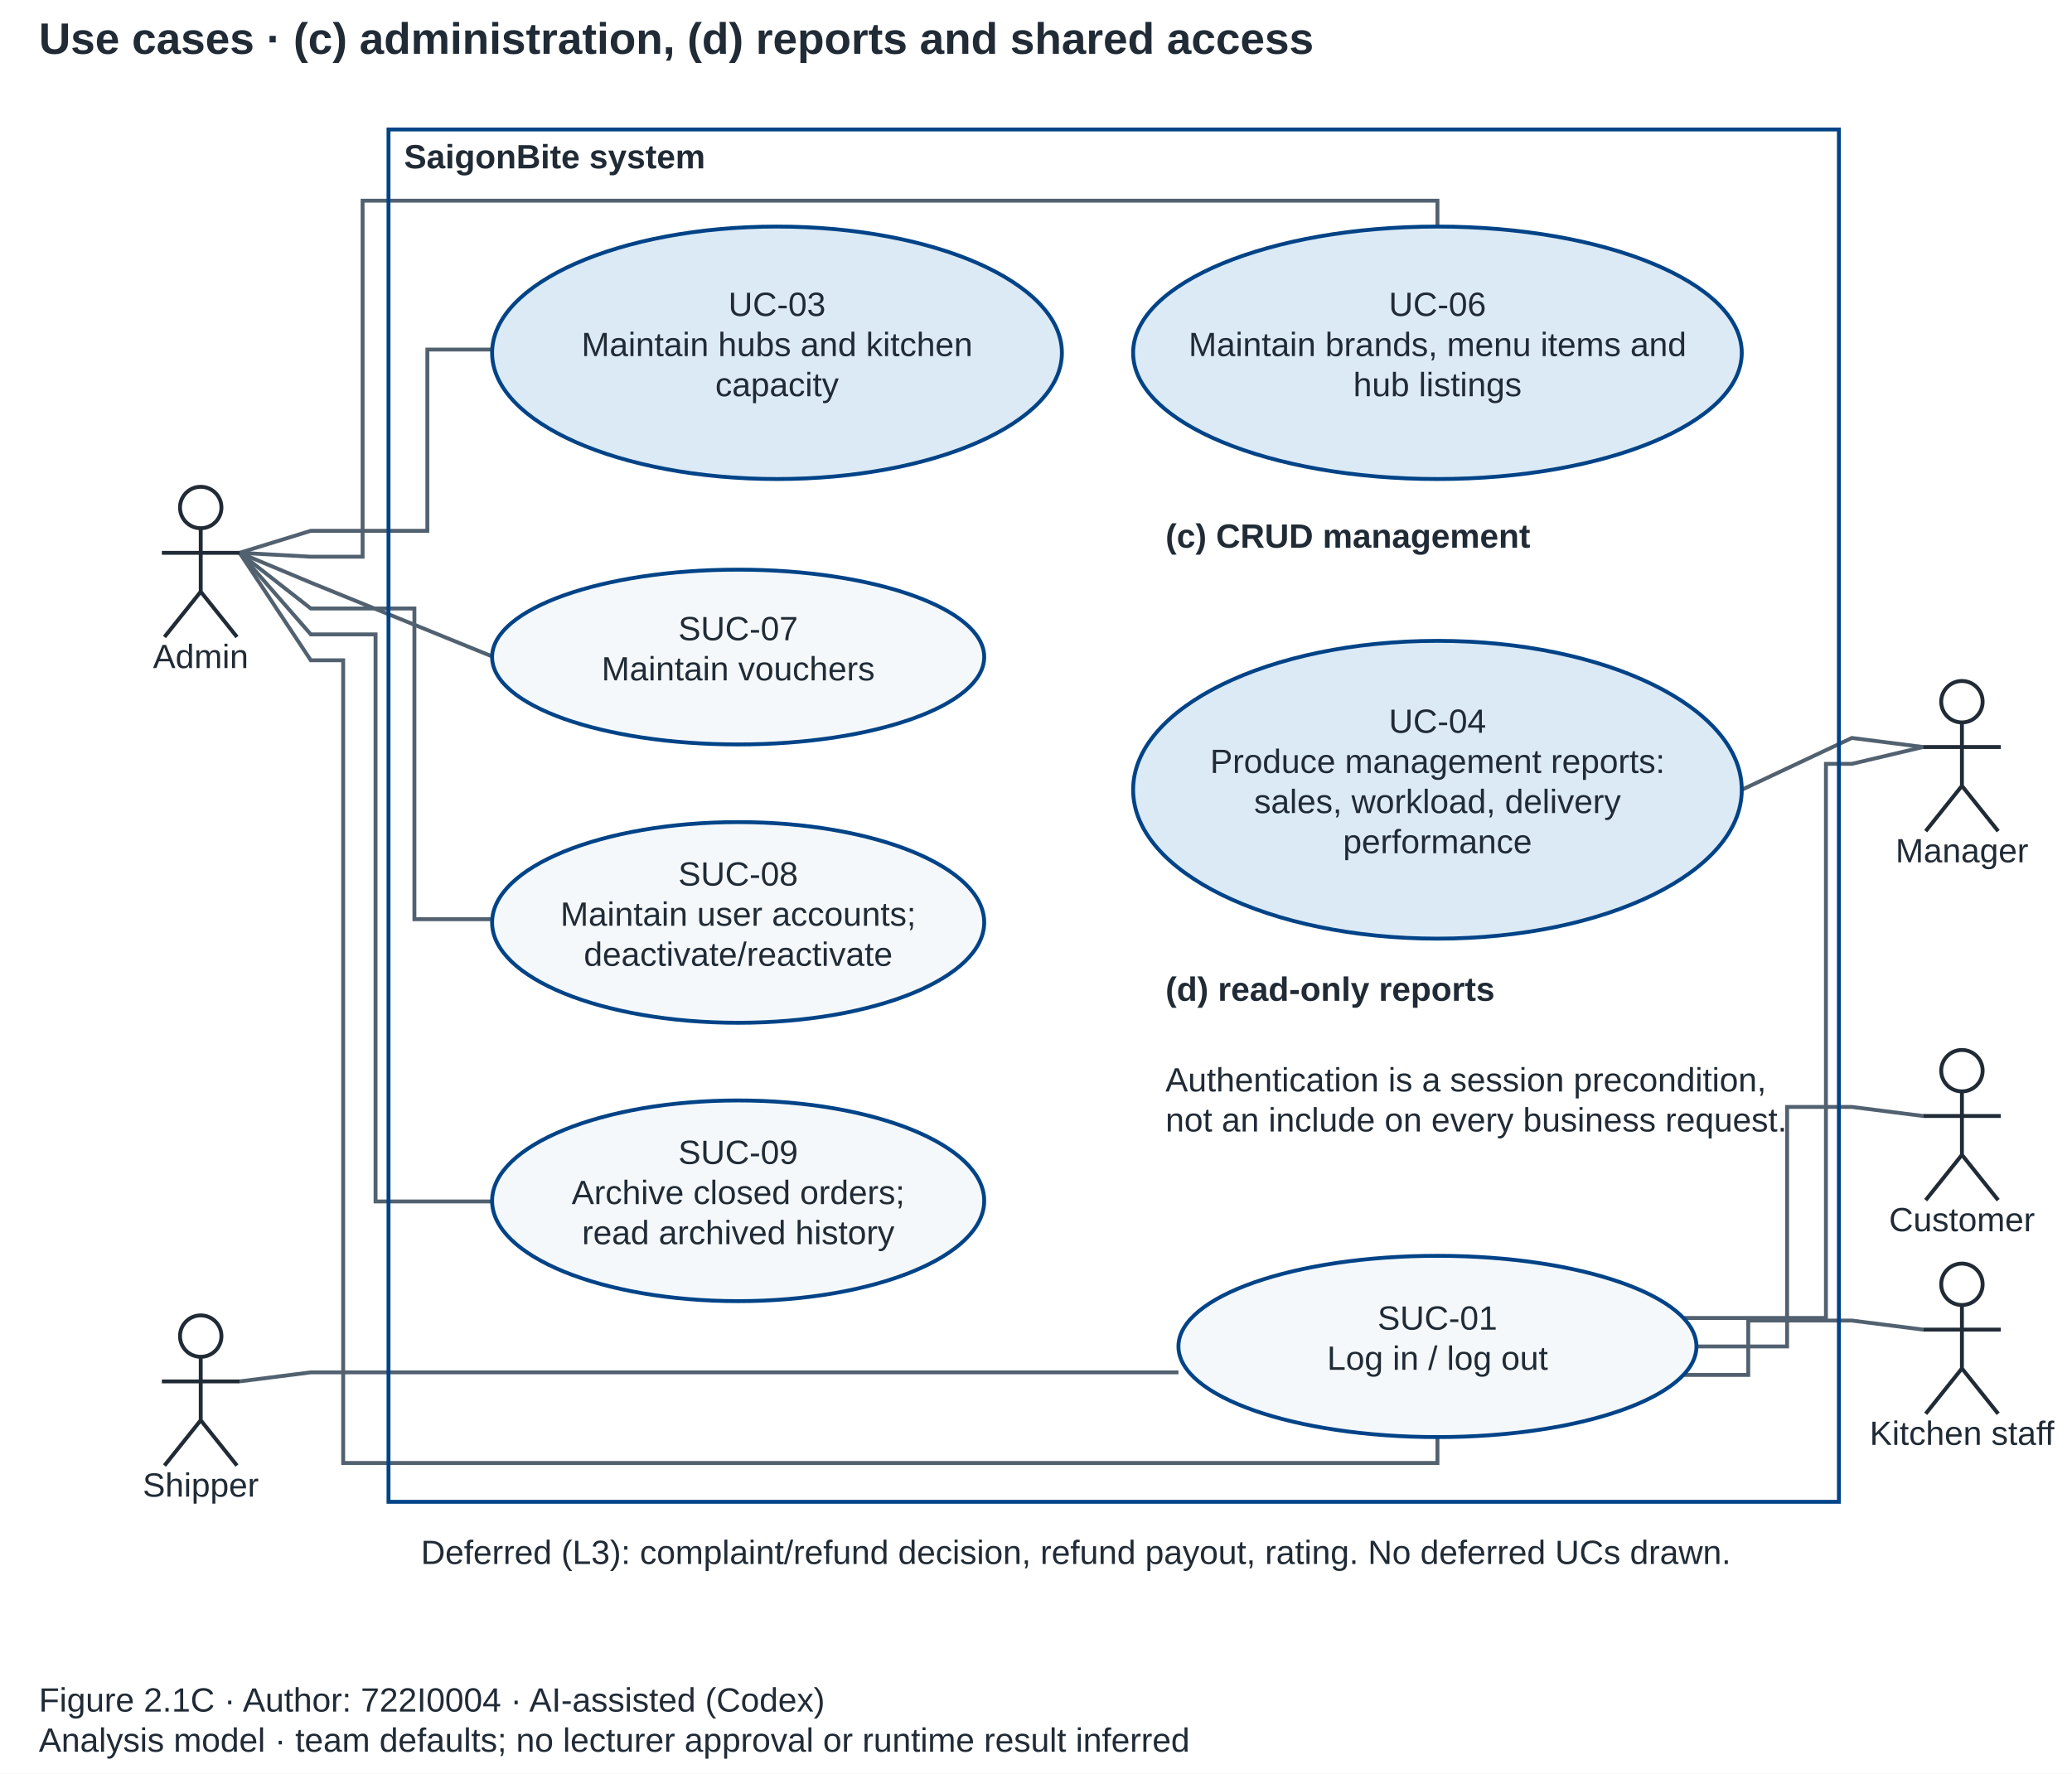
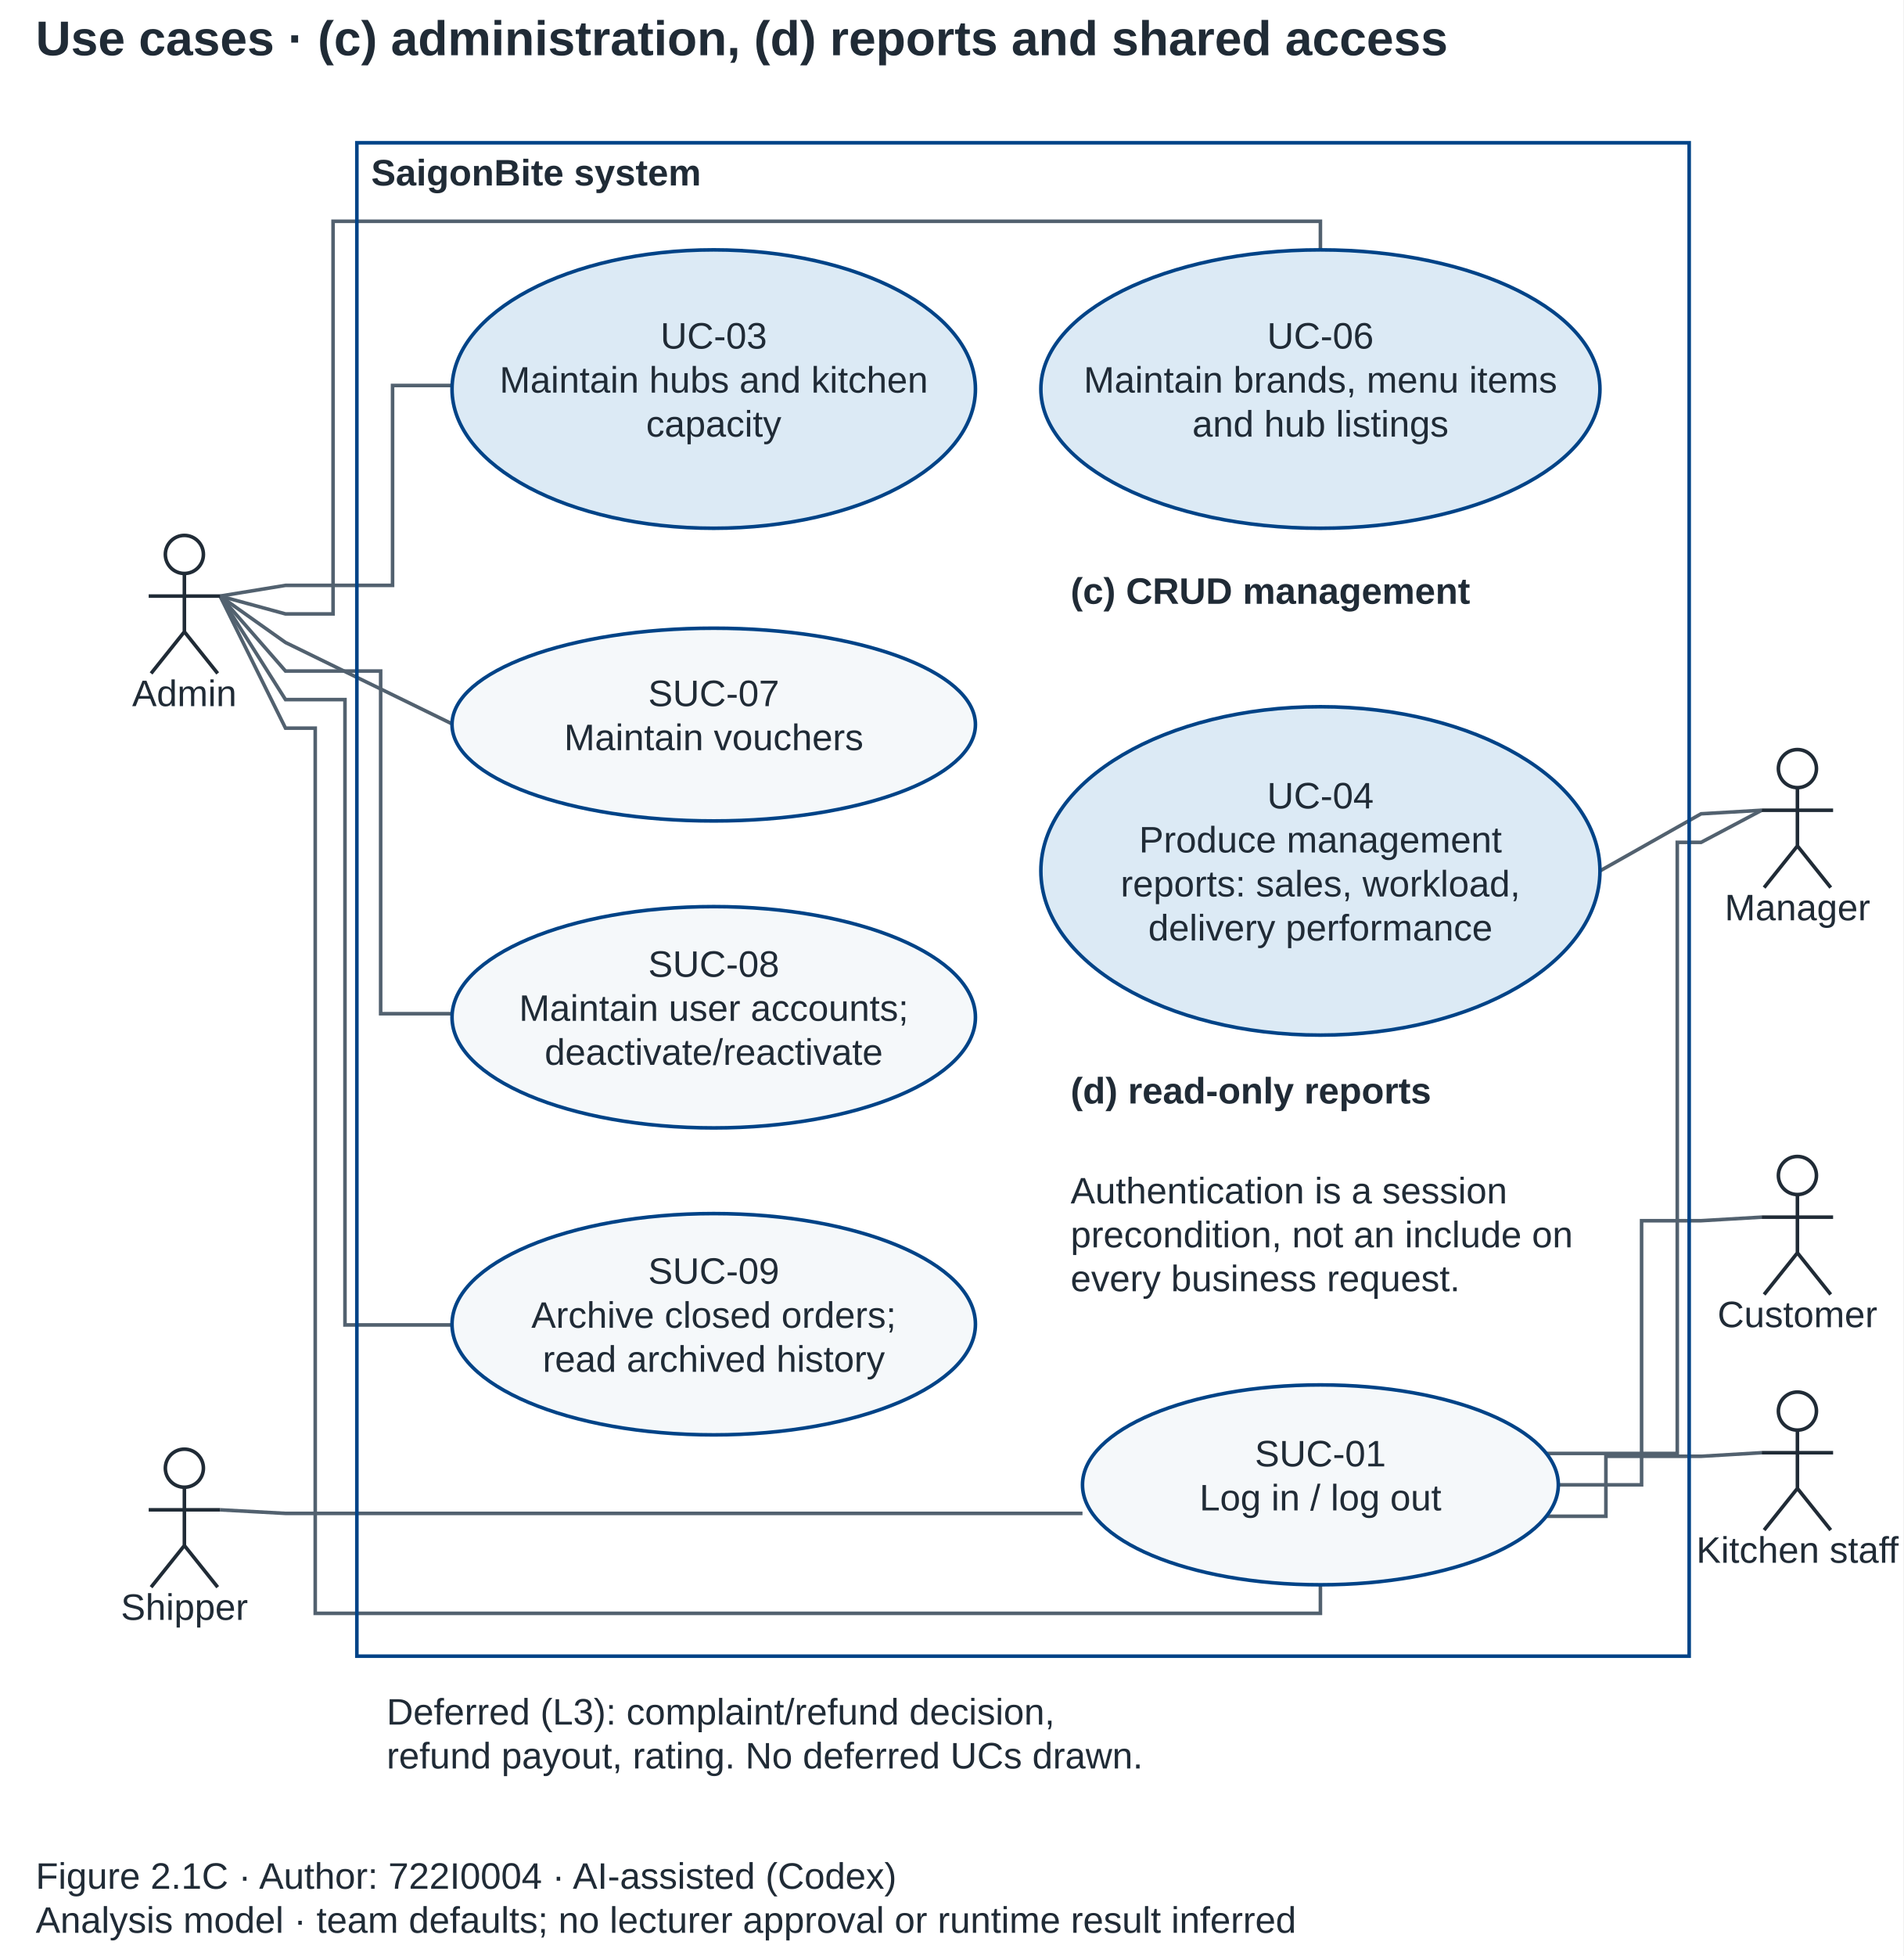
- <svg xmlns="http://www.w3.org/2000/svg" width="1600" height="1370" viewBox="0 0 1600 1370">
+ <svg xmlns="http://www.w3.org/2000/svg" width="1600" height="1644" viewBox="0 0 1600 1644">
  <rect width="100%" height="100%" fill="white" />
-   <polyline points="185,427 240,410 330,410 330,270 380,270" fill="none" stroke="#52616F" stroke-width="3" />
-   <polyline points="185,427 240,430 280,430 280,155 1110,155 1110,175" fill="none" stroke="#52616F" stroke-width="3" />
-   <polyline points="185,427 240,450 380,507" fill="none" stroke="#52616F" stroke-width="3" />
-   <polyline points="185,427 240,470 320,470 320,710 380,710" fill="none" stroke="#52616F" stroke-width="3" />
-   <polyline points="185,427 240,490 290,490 290,928 380,928" fill="none" stroke="#52616F" stroke-width="3" />
-   <polyline points="1485,577 1430,570 1345,610" fill="none" stroke="#52616F" stroke-width="3" />
-   <polyline points="185,427 240,510 265,510 265,1130 1110,1130 1110,1110" fill="none" stroke="#52616F" stroke-width="3" />
-   <polyline points="1485,577 1430,590 1410,590 1410,1018 1300,1018" fill="none" stroke="#52616F" stroke-width="3" />
-   <polyline points="1485,862 1430,855 1380,855 1380,1040 1310,1040" fill="none" stroke="#52616F" stroke-width="3" />
-   <polyline points="1485,1027 1430,1020 1350,1020 1350,1062 1300,1062" fill="none" stroke="#52616F" stroke-width="3" />
-   <polyline points="185,1067 240,1060 910,1060" fill="none" stroke="#52616F" stroke-width="3" />
-   <rect x="300" y="100" width="1120" height="1060" fill="none" stroke="#004387" stroke-width="3" />
-   <circle cx="155.0" cy="392" r="16" fill="white" stroke="#202B36" stroke-width="3" />
-   <path d="M155.0,408 V457 M125.0,427 H185.0 M127.0,492 L155.0,457 L183.0,492" fill="none" stroke="#202B36" stroke-width="3" />
-   <text x="118.156" y="498" fill="#202B36" font-family="Arial, sans-serif" font-size="26" font-weight="400" dominant-baseline="hanging">
-     <tspan x="118.156" dy="0">Admin</tspan>
+   <polyline points="185,501.0 240,492.0 330,492.0 330,324.0 380,324.0" fill="none" stroke="#52616F" stroke-width="3" />
+   <polyline points="185,501.0 240,516.0 280,516.0 280,186.0 1110,186.0 1110,210.0" fill="none" stroke="#52616F" stroke-width="3" />
+   <polyline points="185,501.0 240,540.0 380,608.4" fill="none" stroke="#52616F" stroke-width="3" />
+   <polyline points="185,501.0 240,564.0 320,564.0 320,852.0 380,852.0" fill="none" stroke="#52616F" stroke-width="3" />
+   <polyline points="185,501.0 240,588.0 290,588.0 290,1113.6 380,1113.6" fill="none" stroke="#52616F" stroke-width="3" />
+   <polyline points="1481,681.0 1430,684.0 1345,732.0" fill="none" stroke="#52616F" stroke-width="3" />
+   <polyline points="185,501.0 240,612.0 265,612.0 265,1356.0 1110,1356.0 1110,1332.0" fill="none" stroke="#52616F" stroke-width="3" />
+   <polyline points="1481,681.0 1430,708.0 1410,708.0 1410,1221.6 1300,1221.6" fill="none" stroke="#52616F" stroke-width="3" />
+   <polyline points="1481,1023.0 1430,1026.0 1380,1026.0 1380,1248.0 1310,1248.0" fill="none" stroke="#52616F" stroke-width="3" />
+   <polyline points="1481,1221.0 1430,1224.0 1350,1224.0 1350,1274.4 1300,1274.4" fill="none" stroke="#52616F" stroke-width="3" />
+   <polyline points="185,1269.0 240,1272.0 910,1272.0" fill="none" stroke="#52616F" stroke-width="3" />
+   <rect x="300" y="120.0" width="1120" height="1272.0" fill="none" stroke="#004387" stroke-width="3" />
+   <circle cx="155.0" cy="466.0" r="16" fill="white" stroke="#202B36" stroke-width="3" />
+   <path d="M155.0,482.0 V531.0 M125.0,501.0 H185.0 M127.0,566.0 L155.0,531.0 L183.0,566.0" fill="none" stroke="#202B36" stroke-width="3" />
+   <text x="111.07" y="572.0" fill="#202B36" font-family="Arial, sans-serif" font-size="31" font-weight="400" dominant-baseline="hanging">
+     <tspan x="111.07" dy="0">Admin</tspan>
  </text>
-   <circle cx="1515.0" cy="542" r="16" fill="white" stroke="#202B36" stroke-width="3" />
-   <path d="M1515.0,558 V607 M1485.0,577 H1545.0 M1487.0,642 L1515.0,607 L1543.0,642" fill="none" stroke="#202B36" stroke-width="3" />
-   <text x="1463.711" y="648" fill="#202B36" font-family="Arial, sans-serif" font-size="26" font-weight="400" dominant-baseline="hanging">
-     <tspan x="1463.711" dy="0">Manager</tspan>
+   <circle cx="1511.0" cy="646.0" r="16" fill="white" stroke="#202B36" stroke-width="3" />
+   <path d="M1511.0,662.0 V711.0 M1481.0,681.0 H1541.0 M1483.0,746.0 L1511.0,711.0 L1539.0,746.0" fill="none" stroke="#202B36" stroke-width="3" />
+   <text x="1449.836" y="752.0" fill="#202B36" font-family="Arial, sans-serif" font-size="31" font-weight="400" dominant-baseline="hanging">
+     <tspan x="1449.836" dy="0">Manager</tspan>
  </text>
-   <circle cx="1515.0" cy="827" r="16" fill="white" stroke="#202B36" stroke-width="3" />
-   <path d="M1515.0,843 V892 M1485.0,862 H1545.0 M1487.0,927 L1515.0,892 L1543.0,927" fill="none" stroke="#202B36" stroke-width="3" />
-   <text x="1458.664" y="933" fill="#202B36" font-family="Arial, sans-serif" font-size="26" font-weight="400" dominant-baseline="hanging">
-     <tspan x="1458.664" dy="0">Customer</tspan>
+   <circle cx="1511.0" cy="988.0" r="16" fill="white" stroke="#202B36" stroke-width="3" />
+   <path d="M1511.0,1004.0 V1053.0 M1481.0,1023.0 H1541.0 M1483.0,1088.0 L1511.0,1053.0 L1539.0,1088.0" fill="none" stroke="#202B36" stroke-width="3" />
+   <text x="1443.82" y="1094.0" fill="#202B36" font-family="Arial, sans-serif" font-size="31" font-weight="400" dominant-baseline="hanging">
+     <tspan x="1443.82" dy="0">Customer</tspan>
  </text>
-   <circle cx="1515.0" cy="992" r="16" fill="white" stroke="#202B36" stroke-width="3" />
-   <path d="M1515.0,1008 V1057 M1485.0,1027 H1545.0 M1487.0,1092 L1515.0,1057 L1543.0,1092" fill="none" stroke="#202B36" stroke-width="3" />
-   <text x="1443.719" y="1098" fill="#202B36" font-family="Arial, sans-serif" font-size="26" font-weight="400" dominant-baseline="hanging">
-     <tspan x="1443.719" dy="0">Kitchen staff</tspan>
+   <circle cx="1511.0" cy="1186.0" r="16" fill="white" stroke="#202B36" stroke-width="3" />
+   <path d="M1511.0,1202.0 V1251.0 M1481.0,1221.0 H1541.0 M1483.0,1286.0 L1511.0,1251.0 L1539.0,1286.0" fill="none" stroke="#202B36" stroke-width="3" />
+   <text x="1426.008" y="1292.0" fill="#202B36" font-family="Arial, sans-serif" font-size="31" font-weight="400" dominant-baseline="hanging">
+     <tspan x="1426.008" dy="0">Kitchen staff</tspan>
  </text>
-   <circle cx="155.0" cy="1032" r="16" fill="white" stroke="#202B36" stroke-width="3" />
-   <path d="M155.0,1048 V1097 M125.0,1067 H185.0 M127.0,1132 L155.0,1097 L183.0,1132" fill="none" stroke="#202B36" stroke-width="3" />
-   <text x="110.203" y="1138" fill="#202B36" font-family="Arial, sans-serif" font-size="26" font-weight="400" dominant-baseline="hanging">
-     <tspan x="110.203" dy="0">Shipper</tspan>
+   <circle cx="155.0" cy="1234.0" r="16" fill="white" stroke="#202B36" stroke-width="3" />
+   <path d="M155.0,1250.0 V1299.0 M125.0,1269.0 H185.0 M127.0,1334.0 L155.0,1299.0 L183.0,1334.0" fill="none" stroke="#202B36" stroke-width="3" />
+   <text x="101.586" y="1340.0" fill="#202B36" font-family="Arial, sans-serif" font-size="31" font-weight="400" dominant-baseline="hanging">
+     <tspan x="101.586" dy="0">Shipper</tspan>
  </text>
-   <ellipse cx="600.0" cy="272.5" rx="220.0" ry="97.5" fill="#DCEAF5" stroke="#004387" stroke-width="3" />
-   <ellipse cx="1110.0" cy="272.5" rx="235.0" ry="97.5" fill="#DCEAF5" stroke="#004387" stroke-width="3" />
-   <ellipse cx="570.0" cy="507.5" rx="190.0" ry="67.5" fill="#F5F8FA" stroke="#004387" stroke-width="3" />
-   <ellipse cx="570.0" cy="712.5" rx="190.0" ry="77.5" fill="#F5F8FA" stroke="#004387" stroke-width="3" />
-   <ellipse cx="570.0" cy="927.5" rx="190.0" ry="77.5" fill="#F5F8FA" stroke="#004387" stroke-width="3" />
-   <ellipse cx="1110.0" cy="610.0" rx="235.0" ry="115.0" fill="#DCEAF5" stroke="#004387" stroke-width="3" />
-   <ellipse cx="1110.0" cy="1040.0" rx="200.0" ry="70.0" fill="#F5F8FA" stroke="#004387" stroke-width="3" />
-   <text x="30" y="18" fill="#202B36" font-family="Arial, sans-serif" font-size="34" font-weight="700" dominant-baseline="hanging">
+   <ellipse cx="600.0" cy="327.0" rx="220.0" ry="117.0" fill="#DCEAF5" stroke="#004387" stroke-width="3" />
+   <ellipse cx="1110.0" cy="327.0" rx="235.0" ry="117.0" fill="#DCEAF5" stroke="#004387" stroke-width="3" />
+   <ellipse cx="600.0" cy="609.0" rx="220.0" ry="81.0" fill="#F5F8FA" stroke="#004387" stroke-width="3" />
+   <ellipse cx="600.0" cy="855.0" rx="220.0" ry="93.0" fill="#F5F8FA" stroke="#004387" stroke-width="3" />
+   <ellipse cx="600.0" cy="1113.0" rx="220.0" ry="93.0" fill="#F5F8FA" stroke="#004387" stroke-width="3" />
+   <ellipse cx="1110.0" cy="732.0" rx="235.0" ry="138.0" fill="#DCEAF5" stroke="#004387" stroke-width="3" />
+   <ellipse cx="1110.0" cy="1248.0" rx="200.0" ry="84.0" fill="#F5F8FA" stroke="#004387" stroke-width="3" />
+   <text x="30" y="18" fill="#202B36" font-family="Arial, sans-serif" font-size="41" font-weight="700" dominant-baseline="hanging">
    <tspan x="30" dy="0">Use cases · (c) administration, (d) reports and shared access</tspan>
  </text>
-   <text x="30" y="1304" fill="#202B36" font-family="Arial, sans-serif" font-size="26" font-weight="400" dominant-baseline="hanging">
+   <text x="30" y="1566" fill="#202B36" font-family="Arial, sans-serif" font-size="31" font-weight="400" dominant-baseline="hanging">
    <tspan x="30" dy="0">Figure 2.1C · Author: 722I0004 · AI-assisted (Codex)</tspan>
  </text>
-   <text x="30" y="1335" fill="#202B36" font-family="Arial, sans-serif" font-size="26" font-weight="400" dominant-baseline="hanging">
+   <text x="30" y="1603" fill="#202B36" font-family="Arial, sans-serif" font-size="31" font-weight="400" dominant-baseline="hanging">
    <tspan x="30" dy="0">Analysis model · team defaults; no lecturer approval or runtime result inferred</tspan>
  </text>
-   <text x="900" y="405" fill="#202B36" font-family="Arial, sans-serif" font-size="26" font-weight="700" dominant-baseline="hanging">
+   <text x="900" y="486.0" fill="#202B36" font-family="Arial, sans-serif" font-size="31" font-weight="700" dominant-baseline="hanging">
    <tspan x="900" dy="0">(c) CRUD management</tspan>
  </text>
-   <text x="900" y="755" fill="#202B36" font-family="Arial, sans-serif" font-size="26" font-weight="700" dominant-baseline="hanging">
+   <text x="900" y="906.0" fill="#202B36" font-family="Arial, sans-serif" font-size="31" font-weight="700" dominant-baseline="hanging">
    <tspan x="900" dy="0">(d) read-only reports</tspan>
  </text>
-   <text x="900" y="825" fill="#202B36" font-family="Arial, sans-serif" font-size="26" font-weight="400" dominant-baseline="hanging">
-     <tspan x="900" dy="0">Authentication is a session precondition,</tspan>
-     <tspan x="900" dy="30.94">not an include on every business request.</tspan>
+   <text x="900" y="990.0" fill="#202B36" font-family="Arial, sans-serif" font-size="31" font-weight="400" dominant-baseline="hanging">
+     <tspan x="900" dy="0">Authentication is a session</tspan>
+     <tspan x="900" dy="36.89">precondition, not an include on</tspan>
+     <tspan x="900" dy="36.89">every business request.</tspan>
  </text>
-   <text x="325" y="1190" fill="#202B36" font-family="Arial, sans-serif" font-size="26" font-weight="400" dominant-baseline="hanging">
-     <tspan x="325" dy="0">Deferred (L3): complaint/refund decision, refund payout, rating. No deferred UCs drawn.</tspan>
+   <text x="325" y="1428.0" fill="#202B36" font-family="Arial, sans-serif" font-size="31" font-weight="400" dominant-baseline="hanging">
+     <tspan x="325" dy="0">Deferred (L3): complaint/refund decision,</tspan>
+     <tspan x="325" dy="36.89">refund payout, rating. No deferred UCs drawn.</tspan>
  </text>
-   <text x="312" y="112" fill="#202B36" font-family="Arial, sans-serif" font-size="26" font-weight="700" dominant-baseline="hanging">
+   <text x="312" y="134.4" fill="#202B36" font-family="Arial, sans-serif" font-size="31" font-weight="700" dominant-baseline="hanging">
    <tspan x="312" dy="0">SaigonBite system</tspan>
  </text>
-   <text x="562.438" y="226.0" fill="#202B36" font-family="Arial, sans-serif" font-size="26" font-weight="400" dominant-baseline="hanging">
-     <tspan x="562.438" dy="0">UC-03</tspan>
+   <text x="555.211" y="271.5" fill="#202B36" font-family="Arial, sans-serif" font-size="31" font-weight="400" dominant-baseline="hanging">
+     <tspan x="555.211" dy="0">UC-03</tspan>
  </text>
-   <text x="449.008" y="257.0" fill="#202B36" font-family="Arial, sans-serif" font-size="26" font-weight="400" dominant-baseline="hanging">
-     <tspan x="449.008" dy="0">Maintain hubs and kitchen</tspan>
+   <text x="419.953" y="308.5" fill="#202B36" font-family="Arial, sans-serif" font-size="31" font-weight="400" dominant-baseline="hanging">
+     <tspan x="419.953" dy="0">Maintain hubs and kitchen</tspan>
  </text>
-   <text x="552.32" y="288.0" fill="#202B36" font-family="Arial, sans-serif" font-size="26" font-weight="400" dominant-baseline="hanging">
-     <tspan x="552.32" dy="0">capacity</tspan>
+   <text x="543.148" y="345.5" fill="#202B36" font-family="Arial, sans-serif" font-size="31" font-weight="400" dominant-baseline="hanging">
+     <tspan x="543.148" dy="0">capacity</tspan>
  </text>
-   <text x="1072.438" y="226.0" fill="#202B36" font-family="Arial, sans-serif" font-size="26" font-weight="400" dominant-baseline="hanging">
-     <tspan x="1072.438" dy="0">UC-06</tspan>
+   <text x="1065.211" y="271.5" fill="#202B36" font-family="Arial, sans-serif" font-size="31" font-weight="400" dominant-baseline="hanging">
+     <tspan x="1065.211" dy="0">UC-06</tspan>
  </text>
-   <text x="917.852" y="257.0" fill="#202B36" font-family="Arial, sans-serif" font-size="26" font-weight="400" dominant-baseline="hanging">
-     <tspan x="917.852" dy="0">Maintain brands, menu items and</tspan>
+   <text x="911.023" y="308.5" fill="#202B36" font-family="Arial, sans-serif" font-size="31" font-weight="400" dominant-baseline="hanging">
+     <tspan x="911.023" dy="0">Maintain brands, menu items</tspan>
  </text>
-   <text x="1044.977" y="288.0" fill="#202B36" font-family="Arial, sans-serif" font-size="26" font-weight="400" dominant-baseline="hanging">
-     <tspan x="1044.977" dy="0">hub listings</tspan>
+   <text x="1002.312" y="345.5" fill="#202B36" font-family="Arial, sans-serif" font-size="31" font-weight="400" dominant-baseline="hanging">
+     <tspan x="1002.312" dy="0">and hub listings</tspan>
  </text>
-   <text x="523.766" y="476.5" fill="#202B36" font-family="Arial, sans-serif" font-size="26" font-weight="400" dominant-baseline="hanging">
-     <tspan x="523.766" dy="0">SUC-07</tspan>
+   <text x="544.875" y="572.0" fill="#202B36" font-family="Arial, sans-serif" font-size="31" font-weight="400" dominant-baseline="hanging">
+     <tspan x="544.875" dy="0">SUC-07</tspan>
  </text>
-   <text x="464.531" y="507.5" fill="#202B36" font-family="Arial, sans-serif" font-size="26" font-weight="400" dominant-baseline="hanging">
-     <tspan x="464.531" dy="0">Maintain vouchers</tspan>
+   <text x="474.234" y="609.0" fill="#202B36" font-family="Arial, sans-serif" font-size="31" font-weight="400" dominant-baseline="hanging">
+     <tspan x="474.234" dy="0">Maintain vouchers</tspan>
  </text>
-   <text x="523.766" y="666.0" fill="#202B36" font-family="Arial, sans-serif" font-size="26" font-weight="400" dominant-baseline="hanging">
-     <tspan x="523.766" dy="0">SUC-08</tspan>
+   <text x="544.875" y="799.5" fill="#202B36" font-family="Arial, sans-serif" font-size="31" font-weight="400" dominant-baseline="hanging">
+     <tspan x="544.875" dy="0">SUC-08</tspan>
  </text>
-   <text x="432.75" y="697.0" fill="#202B36" font-family="Arial, sans-serif" font-size="26" font-weight="400" dominant-baseline="hanging">
-     <tspan x="432.75" dy="0">Maintain user accounts;</tspan>
+   <text x="436.336" y="836.5" fill="#202B36" font-family="Arial, sans-serif" font-size="31" font-weight="400" dominant-baseline="hanging">
+     <tspan x="436.336" dy="0">Maintain user accounts;</tspan>
  </text>
-   <text x="450.805" y="728.0" fill="#202B36" font-family="Arial, sans-serif" font-size="26" font-weight="400" dominant-baseline="hanging">
-     <tspan x="450.805" dy="0">deactivate/reactivate</tspan>
+   <text x="457.867" y="873.5" fill="#202B36" font-family="Arial, sans-serif" font-size="31" font-weight="400" dominant-baseline="hanging">
+     <tspan x="457.867" dy="0">deactivate/reactivate</tspan>
  </text>
-   <text x="523.766" y="881.0" fill="#202B36" font-family="Arial, sans-serif" font-size="26" font-weight="400" dominant-baseline="hanging">
-     <tspan x="523.766" dy="0">SUC-09</tspan>
+   <text x="544.875" y="1057.5" fill="#202B36" font-family="Arial, sans-serif" font-size="31" font-weight="400" dominant-baseline="hanging">
+     <tspan x="544.875" dy="0">SUC-09</tspan>
  </text>
-   <text x="441.422" y="912.0" fill="#202B36" font-family="Arial, sans-serif" font-size="26" font-weight="400" dominant-baseline="hanging">
-     <tspan x="441.422" dy="0">Archive closed orders;</tspan>
+   <text x="446.68" y="1094.5" fill="#202B36" font-family="Arial, sans-serif" font-size="31" font-weight="400" dominant-baseline="hanging">
+     <tspan x="446.68" dy="0">Archive closed orders;</tspan>
  </text>
-   <text x="449.367" y="943.0" fill="#202B36" font-family="Arial, sans-serif" font-size="26" font-weight="400" dominant-baseline="hanging">
-     <tspan x="449.367" dy="0">read archived history</tspan>
+   <text x="456.148" y="1131.5" fill="#202B36" font-family="Arial, sans-serif" font-size="31" font-weight="400" dominant-baseline="hanging">
+     <tspan x="456.148" dy="0">read archived history</tspan>
  </text>
-   <text x="1072.438" y="548.0" fill="#202B36" font-family="Arial, sans-serif" font-size="26" font-weight="400" dominant-baseline="hanging">
-     <tspan x="1072.438" dy="0">UC-04</tspan>
+   <text x="1065.211" y="658.0" fill="#202B36" font-family="Arial, sans-serif" font-size="31" font-weight="400" dominant-baseline="hanging">
+     <tspan x="1065.211" dy="0">UC-04</tspan>
  </text>
-   <text x="934.469" y="579.0" fill="#202B36" font-family="Arial, sans-serif" font-size="26" font-weight="400" dominant-baseline="hanging">
-     <tspan x="934.469" dy="0">Produce management reports:</tspan>
+   <text x="957.523" y="695.0" fill="#202B36" font-family="Arial, sans-serif" font-size="31" font-weight="400" dominant-baseline="hanging">
+     <tspan x="957.523" dy="0">Produce management</tspan>
  </text>
-   <text x="968.414" y="610.0" fill="#202B36" font-family="Arial, sans-serif" font-size="26" font-weight="400" dominant-baseline="hanging">
-     <tspan x="968.414" dy="0">sales, workload, delivery</tspan>
+   <text x="942.039" y="732.0" fill="#202B36" font-family="Arial, sans-serif" font-size="31" font-weight="400" dominant-baseline="hanging">
+     <tspan x="942.039" dy="0">reports: sales, workload,</tspan>
  </text>
-   <text x="1037.047" y="641.0" fill="#202B36" font-family="Arial, sans-serif" font-size="26" font-weight="400" dominant-baseline="hanging">
-     <tspan x="1037.047" dy="0">performance</tspan>
+   <text x="965.289" y="769.0" fill="#202B36" font-family="Arial, sans-serif" font-size="31" font-weight="400" dominant-baseline="hanging">
+     <tspan x="965.289" dy="0">delivery performance</tspan>
  </text>
-   <text x="1063.766" y="1009.0" fill="#202B36" font-family="Arial, sans-serif" font-size="26" font-weight="400" dominant-baseline="hanging">
-     <tspan x="1063.766" dy="0">SUC-01</tspan>
+   <text x="1054.875" y="1211.0" fill="#202B36" font-family="Arial, sans-serif" font-size="31" font-weight="400" dominant-baseline="hanging">
+     <tspan x="1054.875" dy="0">SUC-01</tspan>
  </text>
-   <text x="1024.75" y="1040.0" fill="#202B36" font-family="Arial, sans-serif" font-size="26" font-weight="400" dominant-baseline="hanging">
-     <tspan x="1024.75" dy="0">Log in / log out</tspan>
+   <text x="1008.344" y="1248.0" fill="#202B36" font-family="Arial, sans-serif" font-size="31" font-weight="400" dominant-baseline="hanging">
+     <tspan x="1008.344" dy="0">Log in / log out</tspan>
  </text>
</svg>
